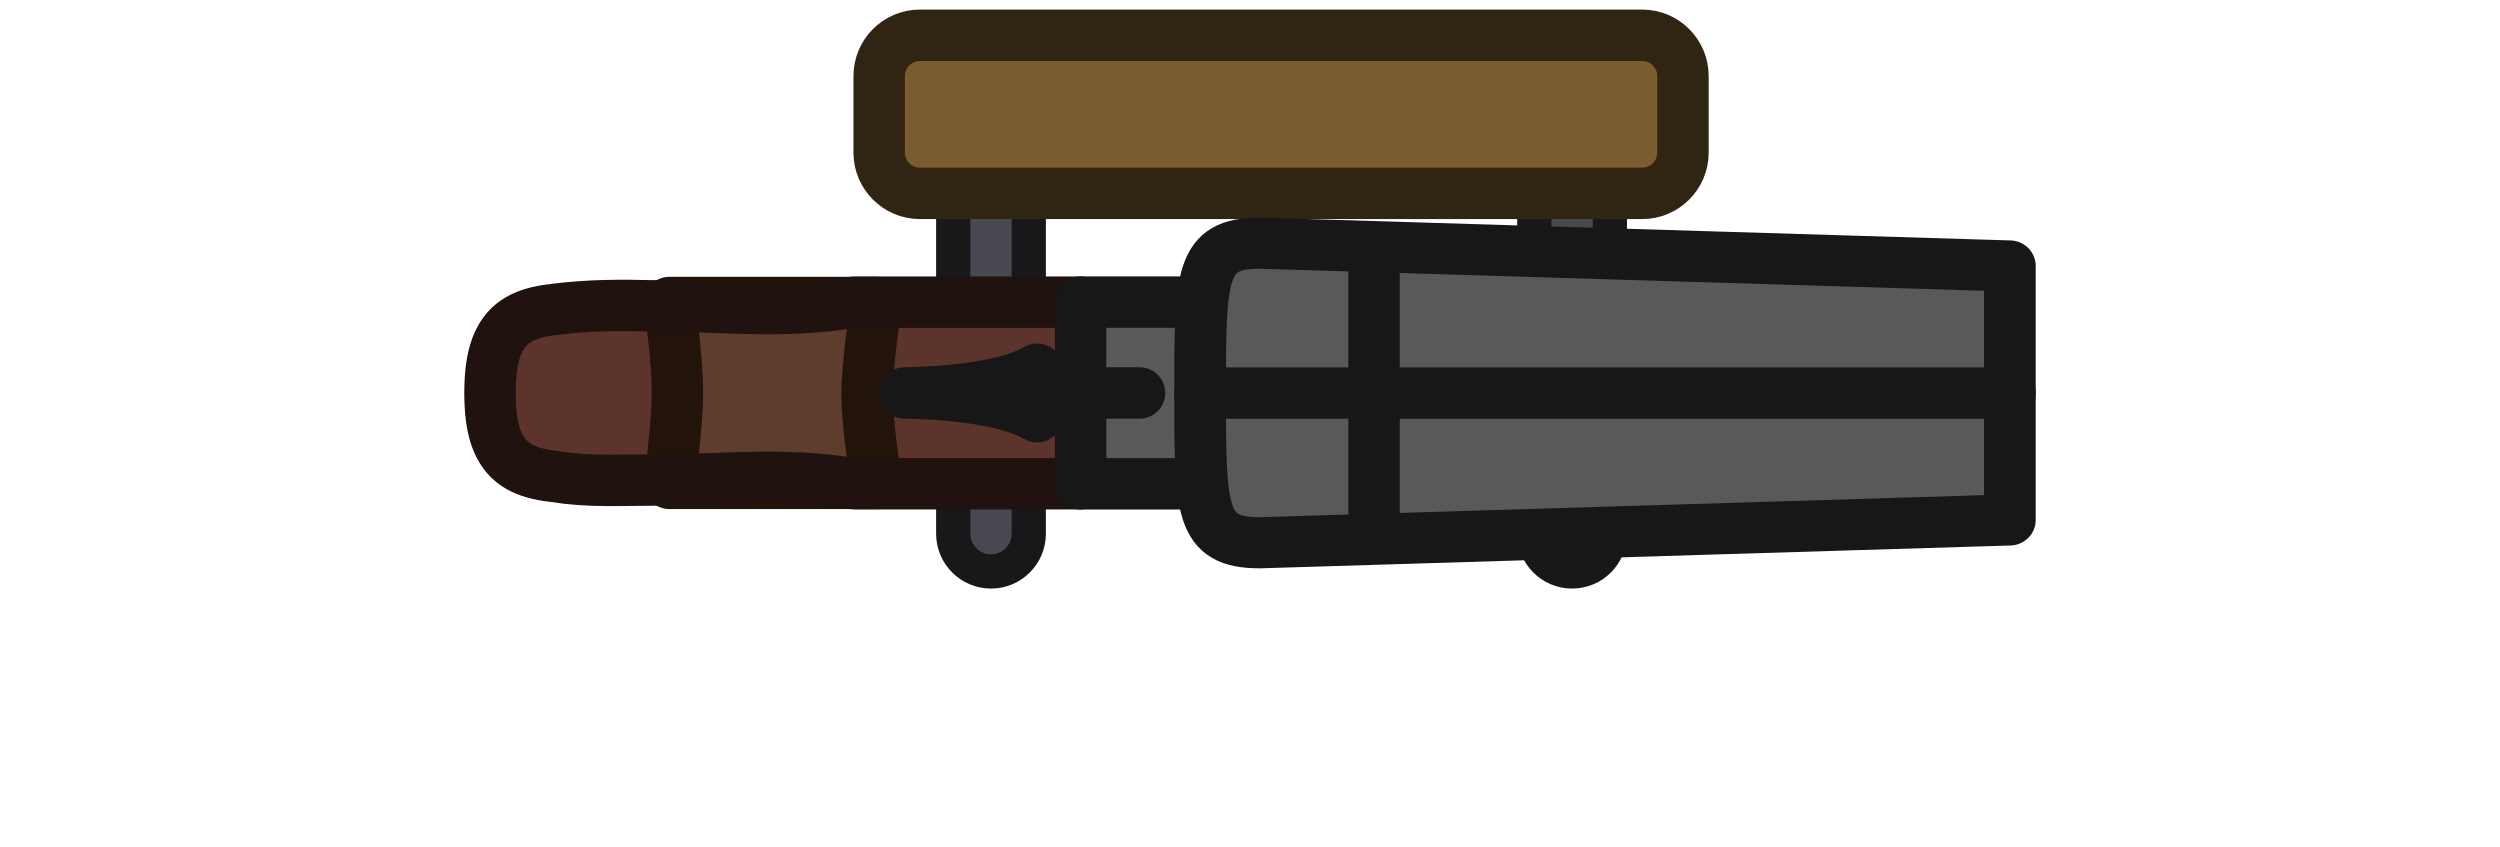
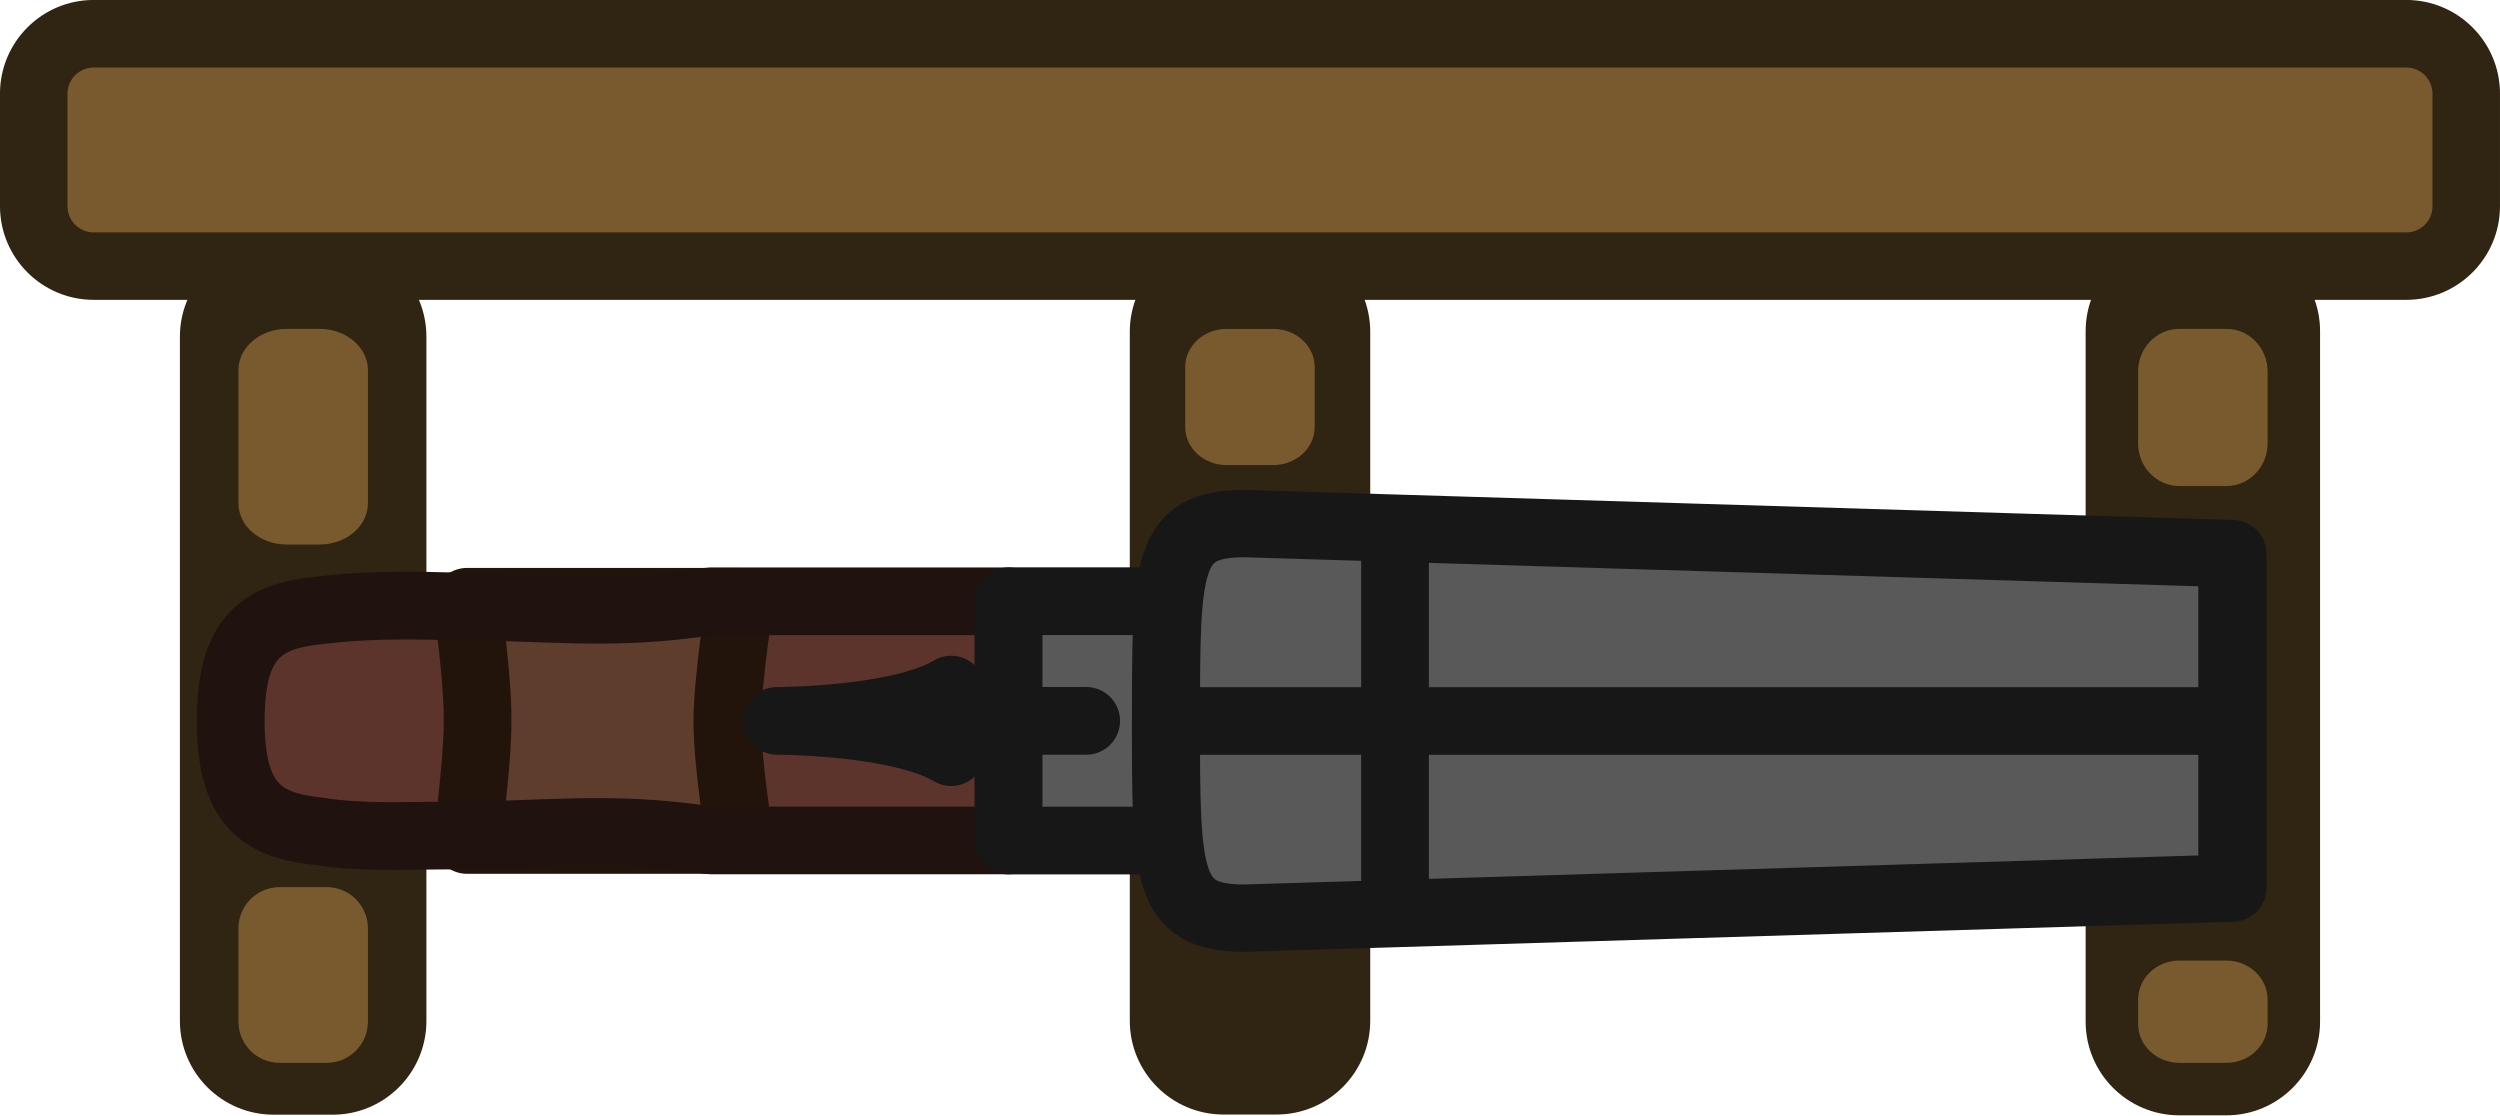
- <svg xmlns="http://www.w3.org/2000/svg" width="219.595" height="74.389" viewBox="0 0 58.101 19.682" version="1.1" id="svg29172">
+ <svg xmlns="http://www.w3.org/2000/svg" width="166.744" height="74.389" viewBox="0 0 44.118 19.682" version="1.1" id="svg29172">
  <defs id="defs29169">
    <style id="style955">
      .cls-1 {
        fill: #917852;
      }

      .cls-2, .cls-3 {
        fill: #c8a572;
      }

      .cls-4 {
        fill: #121212;
      }

      .cls-5 {
        fill: #181209;
      }

      .cls-6 {
        fill: #19130b;
      }

      .cls-7 {
        fill: #9a825e;
      }

      .cls-3, .cls-8, .cls-9, .cls-10 {
        stroke-width: 3px;
      }

      .cls-3, .cls-10 {
        stroke: #1a1814;
      }

      .cls-8 {
        stroke: #121212;
      }

      .cls-8, .cls-9 {
        fill: #5e5c64;
      }

      .cls-9 {
        stroke: #171717;
      }

      .cls-10 {
        fill: #77767b;
      }
    </style>
  </defs>
-   <g id="layer1">
-     <g id="g2" transform="matrix(1.505069,0,0,1.505069,5.286453,-132.7459)">
-       <rect style="fill:#484851;fill-opacity:1;stroke:#18181b;stroke-width:0.529;stroke-miterlimit:29;stroke-dasharray:none;stroke-opacity:1" id="rect5" width="1.166" height="6.757" x="20.18" y="90.266" ry="0.583" />
-       <rect style="fill:#484851;fill-opacity:1;stroke:#18181b;stroke-width:0.529;stroke-miterlimit:29;stroke-dasharray:none;stroke-opacity:1" id="rect7" width="1.166" height="6.757" x="11.207" y="90.266" ry="0.583" />
-       <rect style="fill:#7a5c2e;fill-opacity:1;stroke:#302412;stroke-width:0.794;stroke-miterlimit:29;stroke-dasharray:none;stroke-opacity:1" id="rect8" width="12.412" height="2.441" x="10.063" y="88.744" ry="0.63" />
-       <g id="g8" transform="matrix(0.2645833,0,0,0.2645833,3.65439,91.55934)">
-         <path id="path15" style="clip-rule:evenodd;fill:#5c342b;fill-opacity:1;fill-rule:evenodd;stroke:none;stroke-width:3;stroke-linecap:round;stroke-linejoin:round;stroke-miterlimit:3.873;stroke-dasharray:none" class="st2" d="M 22.772,4.935 C 18.256,5.628 15.501,5.15 10.985,5.15 9.11,5.101 7.254,5.11 5.396,5.342 3.851,5.5 2.717,5.903 2.085,7.107 1.779,7.675 1.593,8.433 1.532,9.452 c -0.014,0.24 -0.023,0.492 -0.023,0.762 0,0.007 -1.08e-5,0.013 0,0.02 -1.08e-5,0.007 0,0.013 0,0.02 7.537e-4,0.268 0.008,0.523 0.023,0.762 0.061,1.018 0.247,1.776 0.554,2.344 0.631,1.205 1.766,1.607 3.311,1.765 1.847,0.302 3.725,0.192 5.589,0.192 4.516,0 7.271,-0.478 11.787,0.215 H 35.98 V 15.439 5.029 4.935 Z" />
-         <path id="path2" class="st1" d="m 11.98,4.956 h 12.085 c 0,0 -0.551,3.518 -0.551,5.331 0,1.812 0.551,5.224 0.551,5.224 H 11.98 c 0,0 0.488,-3.518 0.466,-5.331 0.021,-1.759 -0.466,-5.224 -0.466,-5.224 z" style="clip-rule:evenodd;fill:#5e3d2c;fill-opacity:1;fill-rule:evenodd;stroke:#23140b;stroke-width:3;stroke-linecap:round;stroke-linejoin:round;stroke-miterlimit:3.873;stroke-dasharray:none" />
-         <path id="path10" style="clip-rule:evenodd;fill:none;fill-rule:evenodd;stroke:#1f120f;stroke-width:3;stroke-linecap:round;stroke-linejoin:round;stroke-miterlimit:3.873;stroke-dasharray:none;stroke-opacity:1" class="st2" d="M 22.772,4.935 C 18.256,5.628 15.501,5.15 10.985,5.15 9.11,5.101 7.254,5.11 5.396,5.342 3.851,5.5 2.717,5.903 2.085,7.107 1.779,7.675 1.593,8.433 1.532,9.452 c -0.014,0.24 -0.023,0.492 -0.023,0.762 0,0.007 -1.08e-5,0.013 0,0.02 -1.08e-5,0.007 0,0.013 0,0.02 7.537e-4,0.268 0.008,0.523 0.023,0.762 0.061,1.018 0.247,1.776 0.554,2.344 0.631,1.205 1.766,1.607 3.311,1.765 1.847,0.302 3.725,0.192 5.589,0.192 4.516,0 7.271,-0.478 11.787,0.215 H 35.98 V 15.439 5.029 4.935 Z" />
-         <rect id="rect3" x="35.98" y="4.93" class="st3" width="8.989" height="10.608" style="clip-rule:evenodd;fill:#595959;fill-opacity:1;fill-rule:evenodd;stroke:#171717;stroke-width:3;stroke-linecap:round;stroke-linejoin:round;stroke-miterlimit:3.873;stroke-dasharray:none;stroke-opacity:1" />
-         <path id="path11" class="st8" d="M 35.895,10.98 V 9.434 H 33.435 V 8.848 c -2.311,1.386 -7.717,1.386 -7.717,1.386 0,0 5.385,10e-7 7.717,1.386 v -0.586 z" style="clip-rule:evenodd;fill:none;fill-rule:evenodd;stroke:#171717;stroke-width:3;stroke-linecap:round;stroke-linejoin:round;stroke-miterlimit:7.47;stroke-dasharray:none;stroke-opacity:1" />
-         <g id="g5" style="fill:#595959;fill-opacity:1;stroke:#171717;stroke-width:2.033;stroke-dasharray:none;stroke-opacity:1;paint-order:markers fill stroke" transform="matrix(1.484242,0,0,1.467393,-141.6231,-51.02983)">
-           <path id="path7" class="st5" d="m 124.358,41.75 h 31.839 v 5.05 l -29.497,0.908 c -2.343,0 -2.343,-1.271 -2.343,-5.958 z" style="clip-rule:evenodd;fill:#595959;fill-opacity:1;fill-rule:evenodd;stroke:#171717;stroke-width:2.033;stroke-linecap:round;stroke-linejoin:round;stroke-miterlimit:7.47;stroke-dasharray:none;stroke-opacity:1;paint-order:markers fill stroke" />
-           <path id="path5" class="st5" d="m 124.358,41.75 h 31.839 V 36.7 L 126.701,35.792 c -2.343,0 -2.343,1.271 -2.343,5.958 z" style="clip-rule:evenodd;fill:#595959;fill-opacity:1;fill-rule:evenodd;stroke:#171717;stroke-width:2.033;stroke-linecap:round;stroke-linejoin:round;stroke-miterlimit:7.47;stroke-dasharray:none;stroke-opacity:1;paint-order:markers fill stroke" />
-         </g>
-         <path style="fill:#5c342b;fill-opacity:1;stroke:#171717;stroke-width:3;stroke-linecap:butt;stroke-dasharray:none;stroke-opacity:1;paint-order:markers fill stroke" d="M 53.104,1.695 V 18.773" id="path16" />
-         <path style="fill:#211110;fill-opacity:1;stroke:#171717;stroke-width:3;stroke-linecap:round;stroke-dasharray:none;stroke-opacity:1;paint-order:markers fill stroke" d="M 34.616,10.234 H 39.418" id="path17" />
+   <g id="layer1" transform="translate(-5.556252,15.08125)">
+     <rect style="display:inline;fill:#302412;fill-opacity:1;stroke-width:0.057" id="rect557-2-9-3" width="44.118" height="5.292" x="-49.674" y="9.79" rx="1.654" ry="1.654" transform="scale(-1)" />
+     <rect style="display:inline;fill:#302412;fill-opacity:1;stroke-width:0.158" id="rect1020-2-7-3-2-1" width="4.137" height="15.491" x="-46.499" y="-4.601" rx="1.654" ry="1.654" transform="scale(-1)" />
+     <rect style="display:inline;fill:#785a2e;fill-opacity:1;stroke-width:0.04" id="rect1020-2-7-3-8" width="2.285" height="1.805" x="-45.573" y="-3.675" rx="0.728" ry="0.688" transform="scale(-1)" />
+     <rect style="display:inline;fill:#785a2e;fill-opacity:1;stroke-width:0.05" id="rect1020-2-7-3-8-5" width="2.285" height="2.774" x="-45.573" y="6.504" rx="0.728" ry="0.751" transform="scale(-1)" />
+     <rect style="display:inline;fill:#302412;fill-opacity:1;stroke-width:0.16" id="rect1020-2-7-3-2-1-1" width="4.243" height="15.467" x="-29.737" y="-4.587" rx="1.654" ry="1.654" transform="scale(-1)" />
+     <rect style="display:inline;fill:#785a2e;fill-opacity:1;stroke-width:0.046" id="rect1020-2-7-3-8-5-4-0" width="2.285" height="2.403" x="-28.757" y="6.874" rx="0.731" ry="0.671" transform="scale(-1)" />
+     <rect style="display:inline;fill:#785a2e;fill-opacity:1;stroke-width:0.059" id="rect1018-7-2-6" width="41.736" height="2.91" x="-48.483" y="10.98" rx="0.463" ry="0.463" transform="scale(-1)" />
+     <g id="g1211" transform="translate(7.37406,-15.08125)">
+       <rect style="display:inline;fill:#302412;fill-opacity:1;stroke-width:0.162" id="rect1020-2-7-3-2" width="4.35" height="15.384" x="-5.707" y="-19.671" rx="1.654" ry="1.654" transform="scale(-1)" />
+       <rect style="display:inline;fill:#785a2e;fill-opacity:1;stroke-width:0.058" id="rect1020-2-7-3-8-5-4" width="2.285" height="3.805" x="-4.675" y="-9.609" rx="0.852" ry="0.728" transform="scale(-1)" />
+       <rect style="display:inline;fill:#785a2e;fill-opacity:1;stroke-width:0.053" id="rect1020-2-7-3-8-2-0-3" width="2.285" height="3.101" x="-4.675" y="-18.756" rx="0.728" ry="0.728" transform="scale(-1)" />
+     </g>
+     <g id="g8" transform="matrix(0.3982161,0,0,0.3982161,9.027588,-6.43531)">
+       <path id="path15" style="clip-rule:evenodd;fill:#5c342b;fill-opacity:1;fill-rule:evenodd;stroke:none;stroke-width:3;stroke-linecap:round;stroke-linejoin:round;stroke-miterlimit:3.873;stroke-dasharray:none" class="st2" d="M 22.772,4.935 C 18.256,5.628 15.501,5.15 10.985,5.15 9.11,5.101 7.254,5.11 5.396,5.342 3.851,5.5 2.717,5.903 2.085,7.107 1.779,7.675 1.593,8.433 1.532,9.452 c -0.014,0.24 -0.023,0.492 -0.023,0.762 0,0.007 -1.08e-5,0.013 0,0.02 -1.08e-5,0.007 0,0.013 0,0.02 7.537e-4,0.268 0.008,0.523 0.023,0.762 0.061,1.018 0.247,1.776 0.554,2.344 0.631,1.205 1.766,1.607 3.311,1.765 1.847,0.302 3.725,0.192 5.589,0.192 4.516,0 7.271,-0.478 11.787,0.215 H 35.98 V 15.439 5.029 4.935 Z" />
+       <path id="path2" class="st1" d="m 11.98,4.956 h 12.085 c 0,0 -0.551,3.518 -0.551,5.331 0,1.812 0.551,5.224 0.551,5.224 H 11.98 c 0,0 0.488,-3.518 0.466,-5.331 0.021,-1.759 -0.466,-5.224 -0.466,-5.224 z" style="clip-rule:evenodd;fill:#5e3d2c;fill-opacity:1;fill-rule:evenodd;stroke:#23140b;stroke-width:3;stroke-linecap:round;stroke-linejoin:round;stroke-miterlimit:3.873;stroke-dasharray:none" />
+       <path id="path10" style="clip-rule:evenodd;fill:none;fill-rule:evenodd;stroke:#1f120f;stroke-width:3;stroke-linecap:round;stroke-linejoin:round;stroke-miterlimit:3.873;stroke-dasharray:none;stroke-opacity:1" class="st2" d="M 22.772,4.935 C 18.256,5.628 15.501,5.15 10.985,5.15 9.11,5.101 7.254,5.11 5.396,5.342 3.851,5.5 2.717,5.903 2.085,7.107 1.779,7.675 1.593,8.433 1.532,9.452 c -0.014,0.24 -0.023,0.492 -0.023,0.762 0,0.007 -1.08e-5,0.013 0,0.02 -1.08e-5,0.007 0,0.013 0,0.02 7.537e-4,0.268 0.008,0.523 0.023,0.762 0.061,1.018 0.247,1.776 0.554,2.344 0.631,1.205 1.766,1.607 3.311,1.765 1.847,0.302 3.725,0.192 5.589,0.192 4.516,0 7.271,-0.478 11.787,0.215 H 35.98 V 15.439 5.029 4.935 Z" />
+       <rect id="rect3" x="35.98" y="4.93" class="st3" width="8.989" height="10.608" style="clip-rule:evenodd;fill:#595959;fill-opacity:1;fill-rule:evenodd;stroke:#171717;stroke-width:3;stroke-linecap:round;stroke-linejoin:round;stroke-miterlimit:3.873;stroke-dasharray:none;stroke-opacity:1" />
+       <path id="path11" class="st8" d="M 35.895,10.98 V 9.434 H 33.435 V 8.848 c -2.311,1.386 -7.717,1.386 -7.717,1.386 0,0 5.385,10e-7 7.717,1.386 v -0.586 z" style="clip-rule:evenodd;fill:none;fill-rule:evenodd;stroke:#171717;stroke-width:3;stroke-linecap:round;stroke-linejoin:round;stroke-miterlimit:7.47;stroke-dasharray:none;stroke-opacity:1" />
+       <g id="g5" style="fill:#595959;fill-opacity:1;stroke:#171717;stroke-width:2.033;stroke-dasharray:none;stroke-opacity:1;paint-order:markers fill stroke" transform="matrix(1.484242,0,0,1.467393,-141.6231,-51.02983)">
+         <path id="path7" class="st5" d="m 124.358,41.75 h 31.839 v 5.05 l -29.497,0.908 c -2.343,0 -2.343,-1.271 -2.343,-5.958 z" style="clip-rule:evenodd;fill:#595959;fill-opacity:1;fill-rule:evenodd;stroke:#171717;stroke-width:2.033;stroke-linecap:round;stroke-linejoin:round;stroke-miterlimit:7.47;stroke-dasharray:none;stroke-opacity:1;paint-order:markers fill stroke" />
+         <path id="path5" class="st5" d="m 124.358,41.75 h 31.839 V 36.7 L 126.701,35.792 c -2.343,0 -2.343,1.271 -2.343,5.958 z" style="clip-rule:evenodd;fill:#595959;fill-opacity:1;fill-rule:evenodd;stroke:#171717;stroke-width:2.033;stroke-linecap:round;stroke-linejoin:round;stroke-miterlimit:7.47;stroke-dasharray:none;stroke-opacity:1;paint-order:markers fill stroke" />
      </g>
+       <path style="fill:#5c342b;fill-opacity:1;stroke:#171717;stroke-width:3;stroke-linecap:butt;stroke-dasharray:none;stroke-opacity:1;paint-order:markers fill stroke" d="M 53.104,1.695 V 18.773" id="path16" />
+       <path style="fill:#211110;fill-opacity:1;stroke:#171717;stroke-width:3;stroke-linecap:round;stroke-dasharray:none;stroke-opacity:1;paint-order:markers fill stroke" d="M 34.616,10.234 H 39.418" id="path17" />
    </g>
  </g>
</svg>
